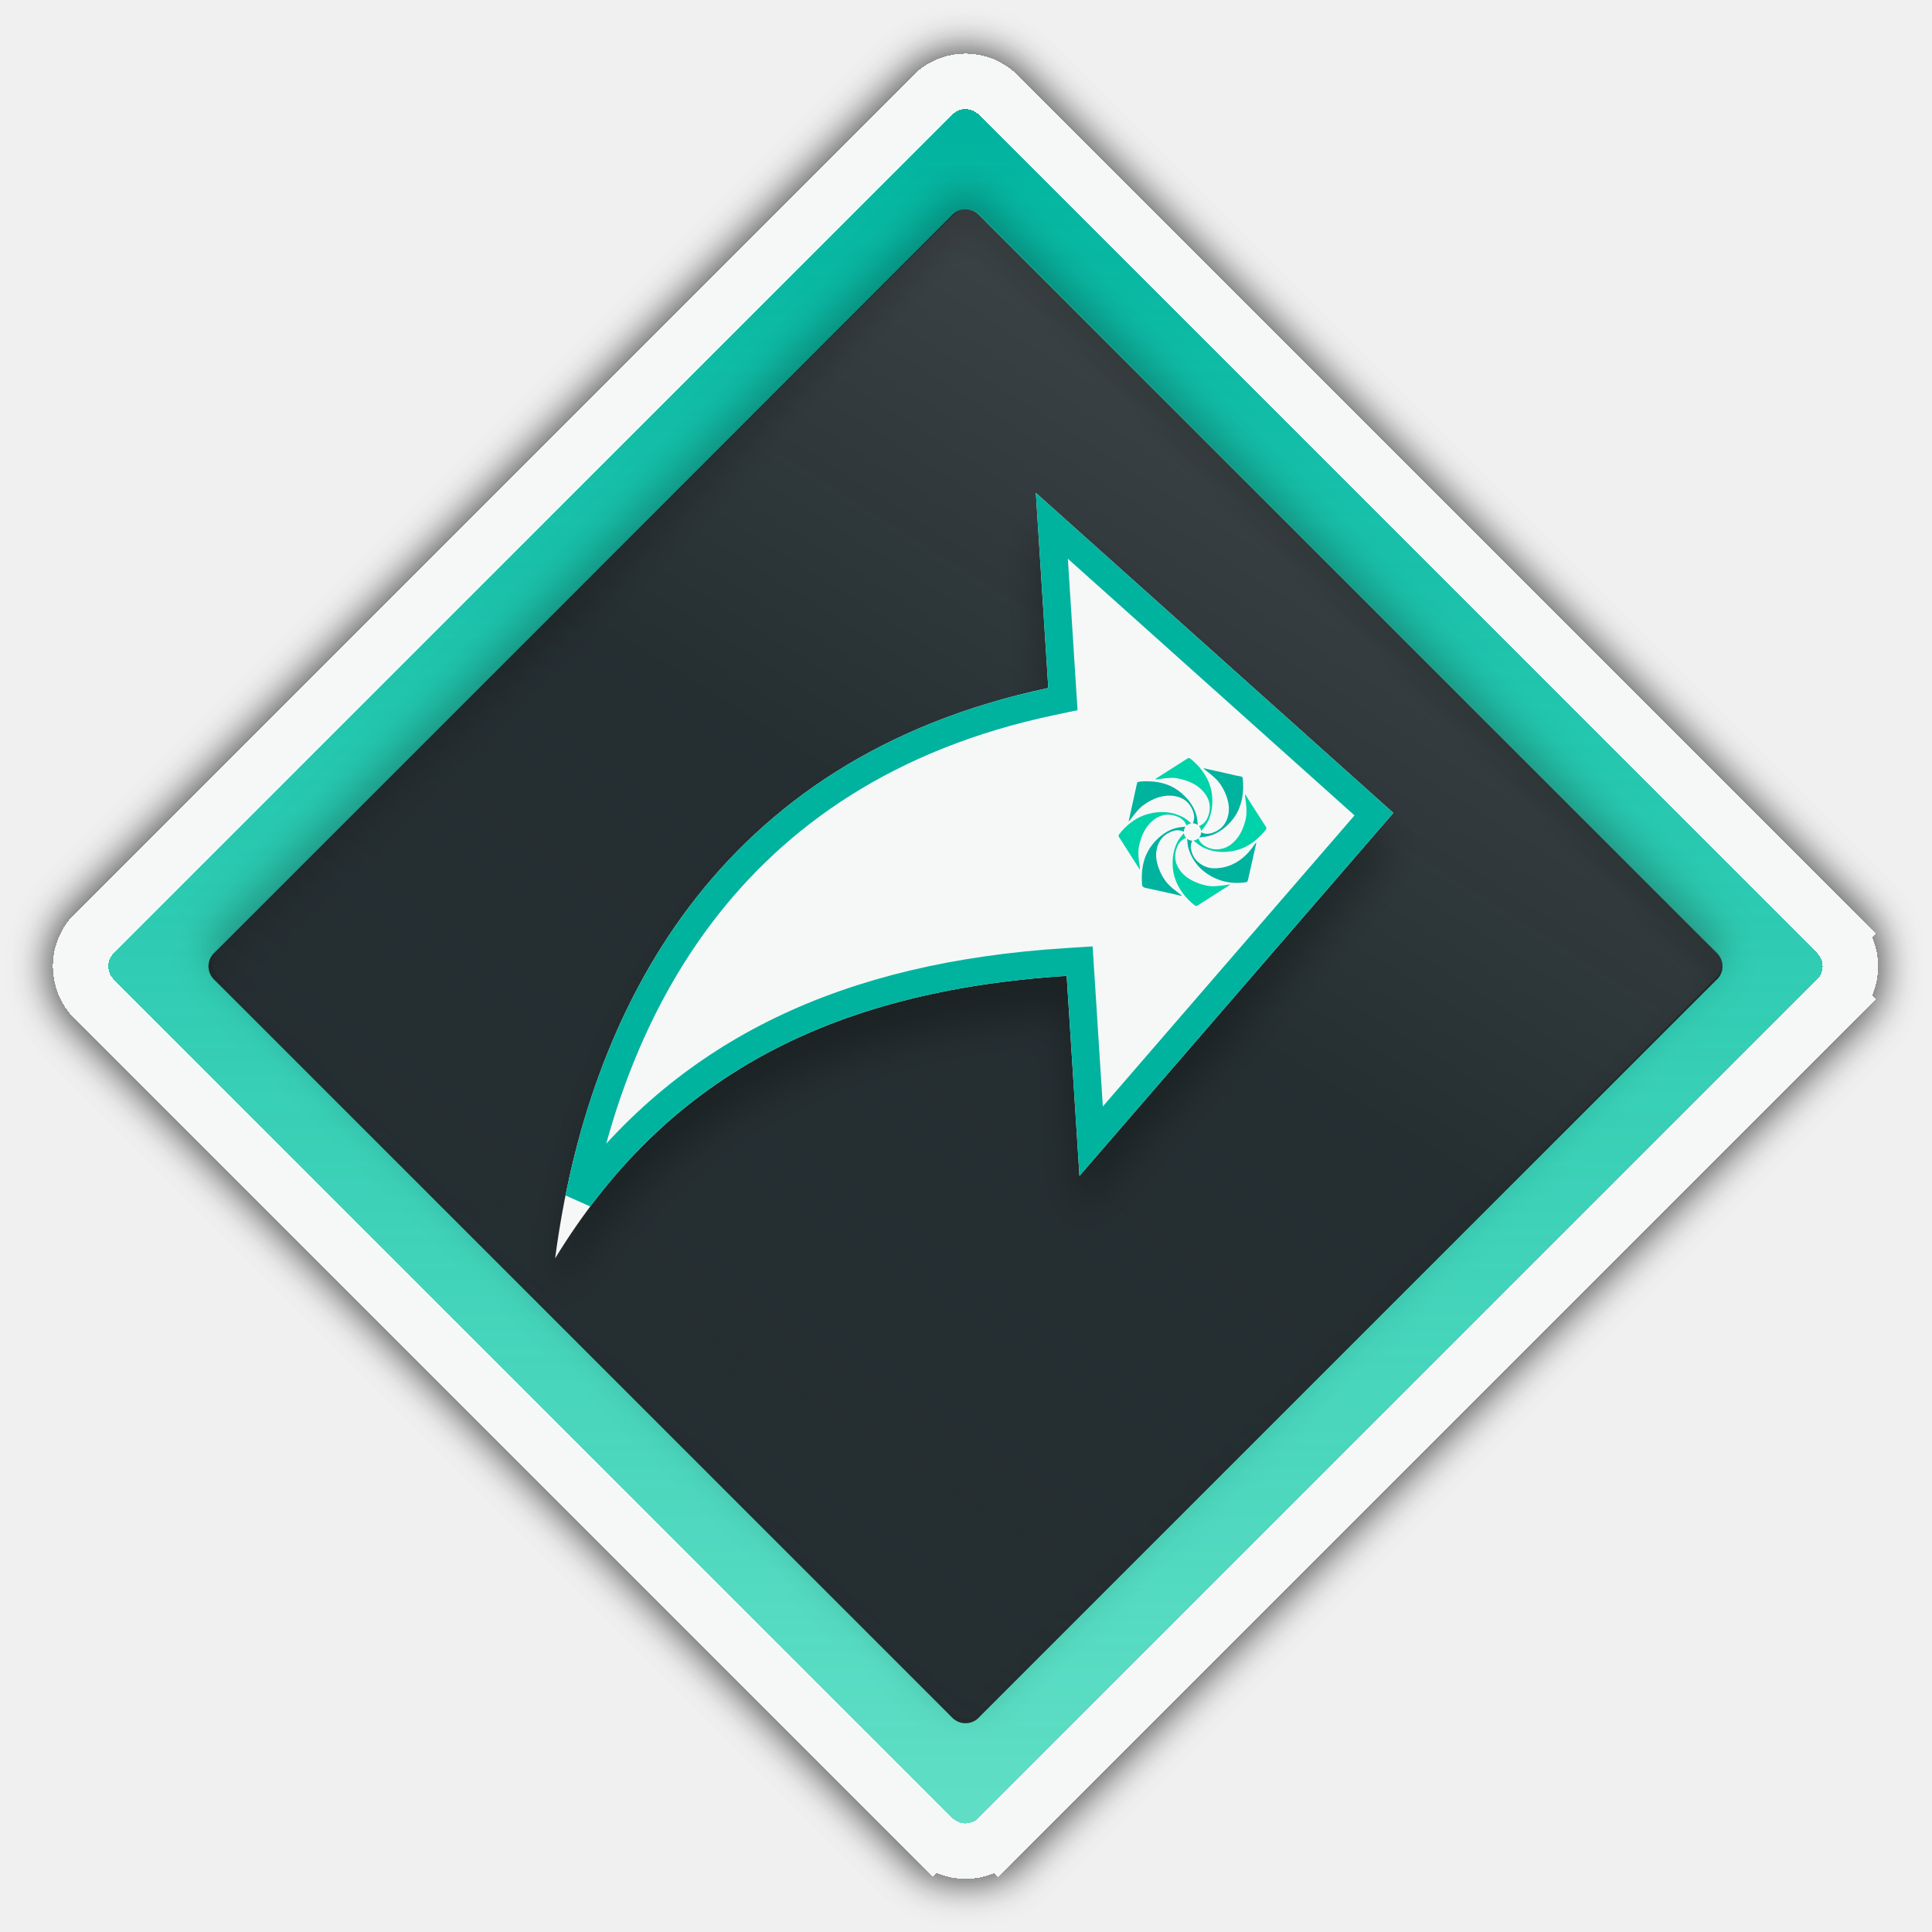
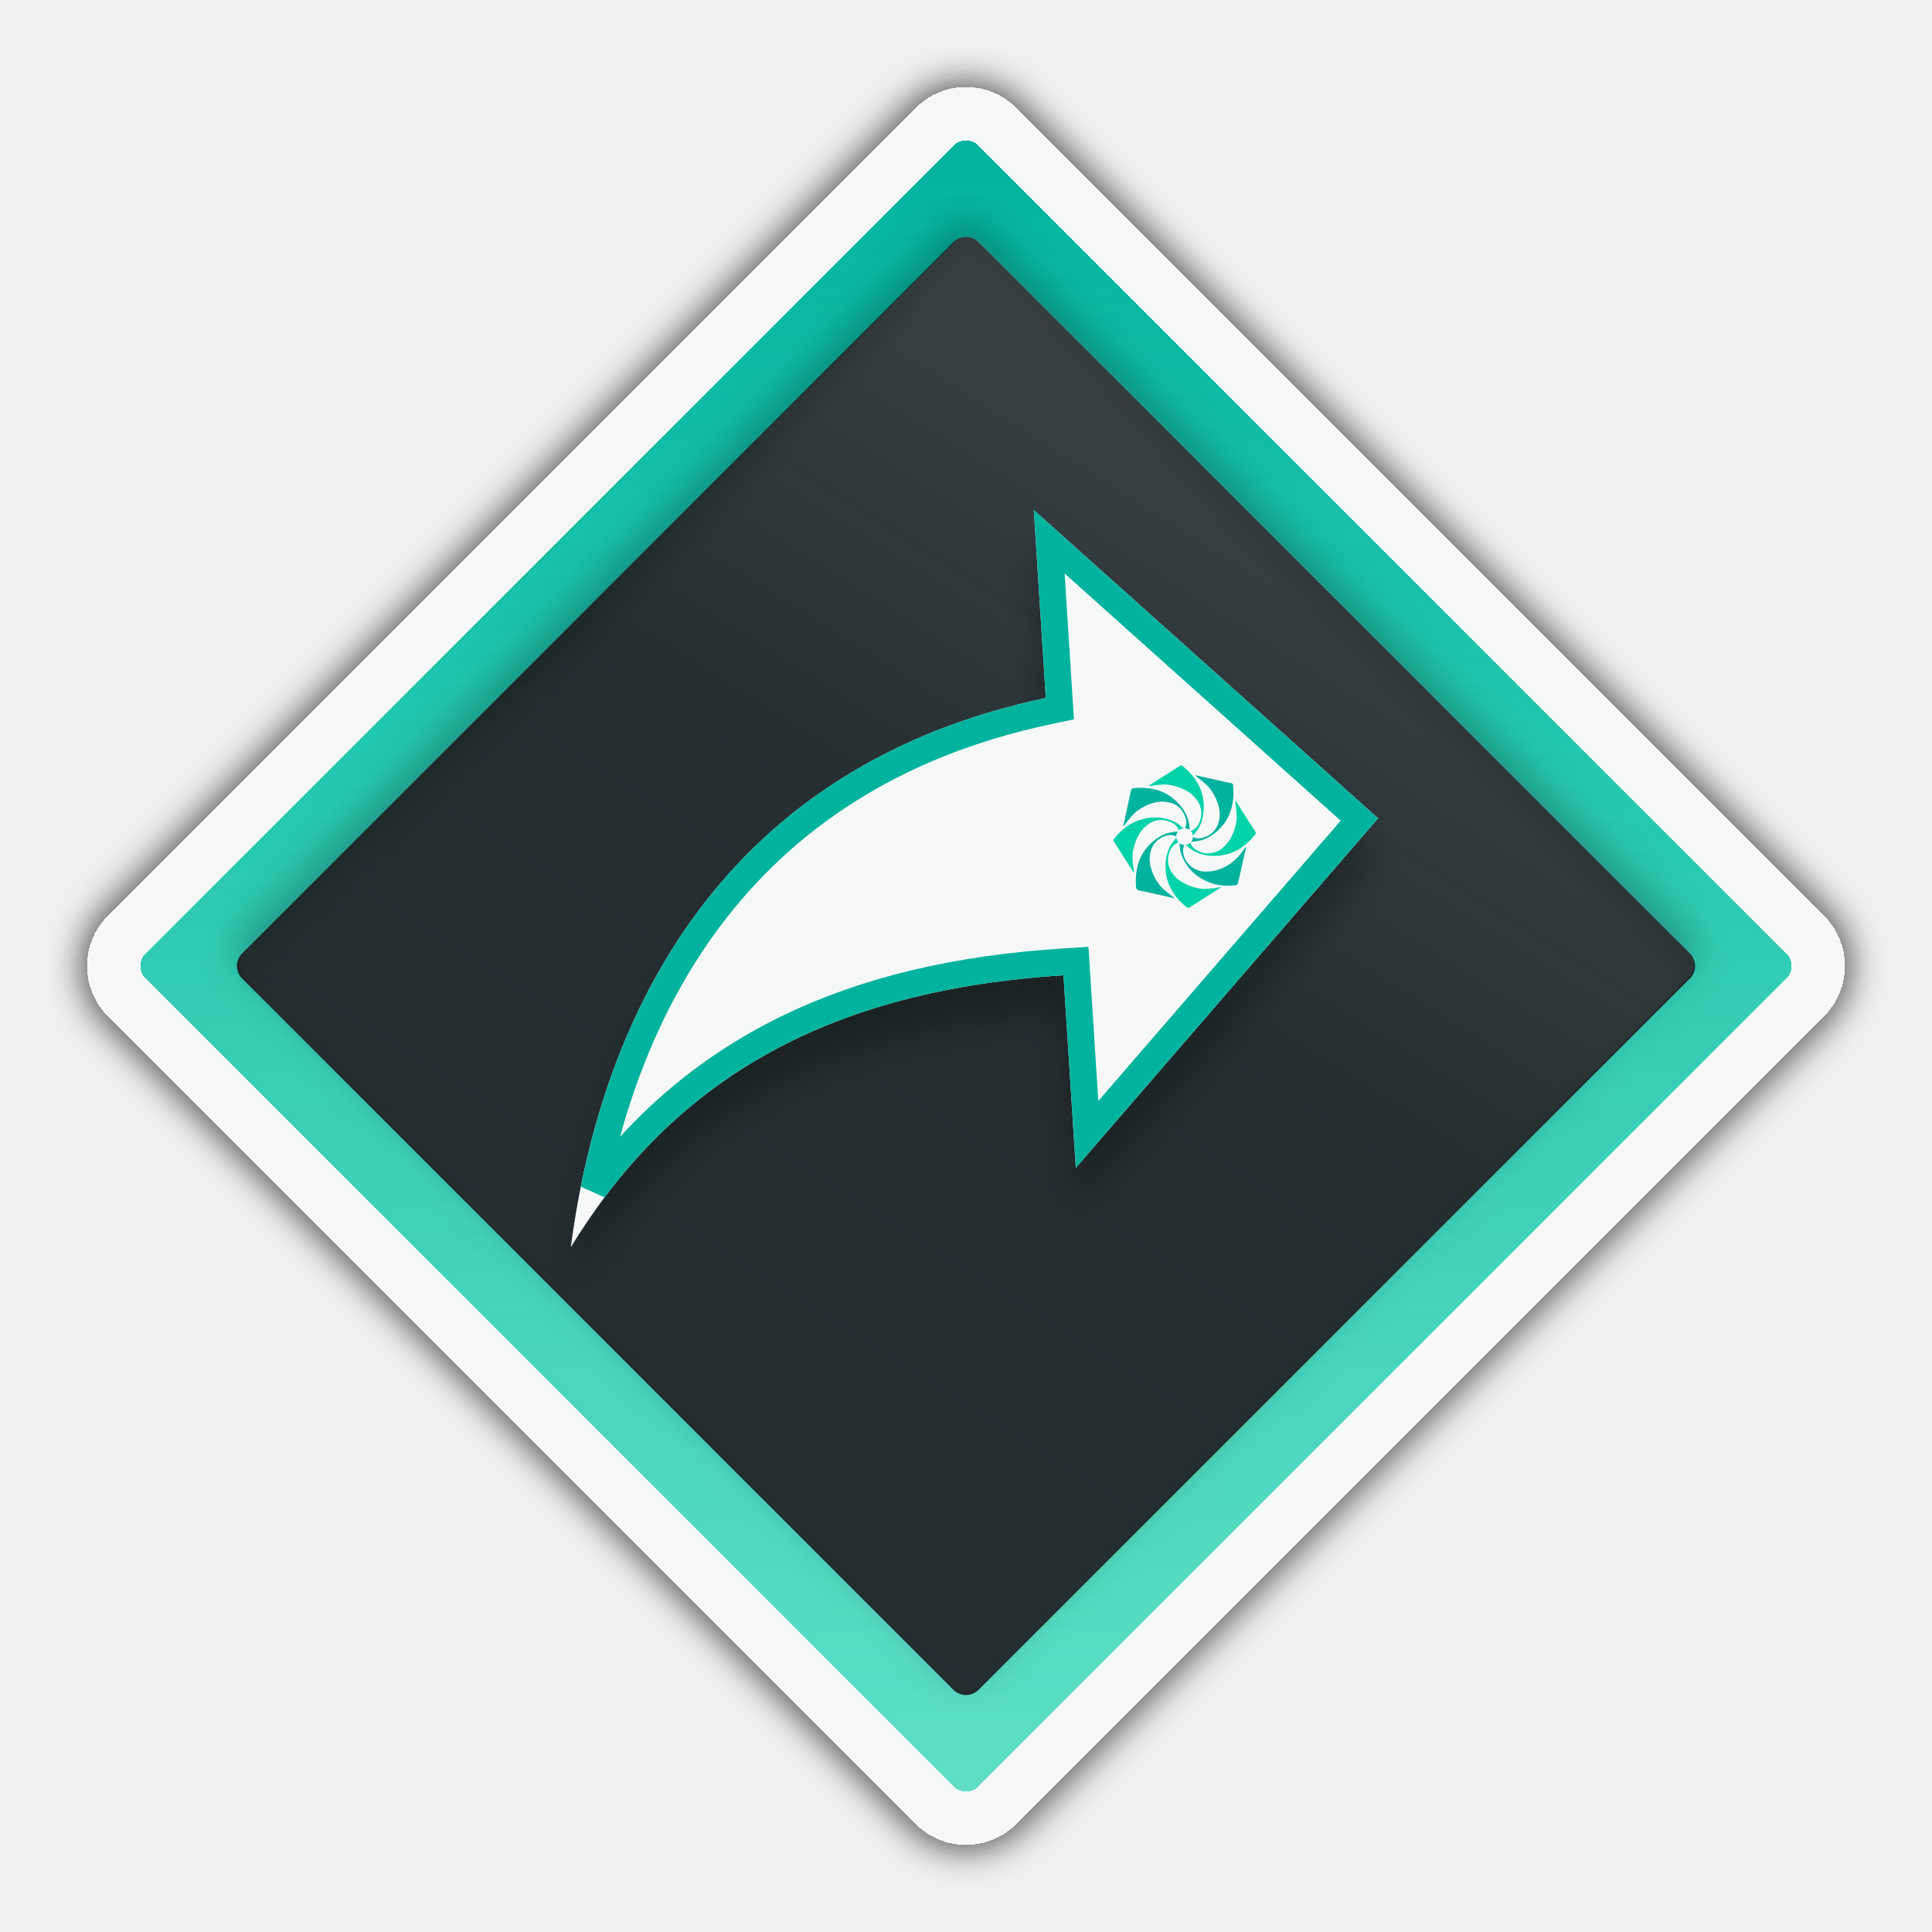
- <svg xmlns="http://www.w3.org/2000/svg" width="209" height="209" viewBox="0 0 209 209" fill="none">
-   <g filter="url(#filter0_dddd_16209_38767)">
-     <path d="M105.858 196.672C105.077 197.453 103.81 197.453 103.029 196.672L12.301 105.943C11.52 105.162 11.52 103.896 12.301 103.115L103.029 12.387C103.81 11.606 105.077 11.606 105.858 12.387L196.586 103.115C197.367 103.896 197.367 105.162 196.586 105.943L105.858 196.672Z" fill="url(#paint0_linear_16209_38767)" shape-rendering="crispEdges" />
-     <path d="M100.908 198.793L103.018 196.682L100.908 198.793C102.86 200.746 106.026 200.746 107.979 198.793L105.863 196.677L107.979 198.793L198.707 108.065L196.602 105.959L198.707 108.065C200.66 106.112 200.66 102.946 198.707 100.994L196.591 103.11L198.707 100.994L107.979 10.265C106.026 8.313 102.86 8.313 100.908 10.265L10.18 100.994C8.227 102.946 8.227 106.112 10.18 108.065L100.908 198.793Z" stroke="#F6F8F8" stroke-width="6" shape-rendering="crispEdges" />
+ <svg xmlns="http://www.w3.org/2000/svg" width="217" height="217" viewBox="0 0 217 217" fill="none">
+   <g filter="url(#filter0_dddd_17940_5092)">
+     <path d="M109.914 200.64C109.133 201.422 107.867 201.422 107.086 200.64L16.357 109.912C15.576 109.131 15.576 107.865 16.357 107.084L107.086 16.355C107.867 15.574 109.133 15.574 109.914 16.355L200.643 107.084C201.424 107.865 201.424 109.131 200.643 109.912L109.914 200.64Z" fill="url(#paint0_linear_17940_5092)" shape-rendering="crispEdges" />
+     <path d="M14.236 112.033L104.964 202.762C106.917 204.714 110.083 204.714 112.036 202.762L202.764 112.033C204.716 110.081 204.716 106.915 202.764 104.962L112.036 14.234C110.083 12.281 106.917 12.281 104.964 14.234L14.236 104.962C12.284 106.915 12.284 110.081 14.236 112.033Z" stroke="#F6F8F8" stroke-width="6" shape-rendering="crispEdges" />
  </g>
-   <g filter="url(#filter1_di_16209_38767)">
-     <path d="M105.858 185.828C105.077 186.609 103.81 186.609 103.029 185.828L23.148 105.947C22.367 105.166 22.367 103.899 23.148 103.118L103.029 23.237C103.81 22.456 105.077 22.456 105.858 23.237L185.739 103.118C186.52 103.899 186.52 105.166 185.739 105.947L105.858 185.828Z" fill="#252E31" />
+   <g filter="url(#filter1_di_17940_5092)">
+     <path d="M109.914 189.797C109.133 190.578 107.867 190.578 107.086 189.797L27.205 109.916C26.424 109.134 26.424 107.868 27.205 107.087L107.086 27.206C107.867 26.425 109.133 26.425 109.914 27.206L189.795 107.087C190.576 107.868 190.576 109.134 189.795 109.916L109.914 189.797Z" fill="#252E31" />
  </g>
-   <path d="M103.185 23.203C103.966 22.422 105.233 22.422 106.014 23.203L185.678 102.868C186.459 103.649 186.459 104.915 185.678 105.696L106.014 185.361C105.233 186.142 103.966 186.142 103.185 185.361L23.52 105.696C22.739 104.915 22.739 103.649 23.52 102.868L103.185 23.203Z" fill="url(#paint1_linear_16209_38767)" />
-   <g filter="url(#filter2_d_16209_38767)">
-     <path d="M113.406 74.428L112.058 53.319L150.727 87.941L116.776 127.201L115.394 105.564C89.459 107.22 71.843 116.823 60.055 136.121C63.557 109.404 77.433 82.024 113.406 74.428Z" fill="#F6F8F8" />
-     <path d="M114.903 74.332L114.986 75.627L113.716 75.895C96.078 79.62 83.933 88.167 75.751 99.007C68.939 108.033 64.834 118.705 62.648 129.615C74.627 113.642 91.644 105.577 115.299 104.067L116.796 103.971L116.891 105.468L118.039 123.447L148.628 88.075L113.789 56.881L114.903 74.332Z" stroke="#00B39F" stroke-width="3" />
+   <path d="M107.242 27.172C108.023 26.391 109.289 26.391 110.07 27.172L189.735 106.837C190.516 107.618 190.516 108.884 189.735 109.665L110.07 189.33C109.289 190.111 108.023 190.111 107.242 189.33L27.577 109.665C26.796 108.884 26.796 107.618 27.577 106.837L107.242 27.172Z" fill="url(#paint1_linear_17940_5092)" />
+   <g filter="url(#filter2_d_17940_5092)">
+     <path d="M117.463 78.397L116.115 57.287L154.783 91.91L120.832 131.17L119.451 109.533C93.515 111.189 75.9 120.792 64.111 140.09C67.614 113.372 81.49 85.992 117.463 78.397Z" fill="#F6F8F8" />
+     <path d="M118.96 78.301L119.042 79.596L117.773 79.864C100.135 83.588 87.99 92.136 79.808 102.976C72.996 112.002 68.891 122.674 66.704 133.584C78.683 117.611 95.7 109.546 119.355 108.036L120.852 107.94L120.948 109.437L122.096 127.415L152.684 92.044L117.845 60.85L118.96 78.301Z" stroke="#00B39F" stroke-width="3" />
  </g>
-   <g clip-path="url(#clip0_16209_38767)">
-     <path d="M131.846 84.612C132.196 85.05 132.453 85.54 132.649 86.061C132.903 86.733 133.018 87.431 132.873 88.14C132.679 89.091 132.123 89.76 131.194 90.082C130.833 90.207 130.458 90.258 130.085 90.101C130.033 90.083 129.985 90.057 129.942 90.024C129.937 90.245 129.853 90.458 129.706 90.624C129.755 90.602 129.807 90.587 129.86 90.58C129.911 90.571 129.965 90.563 130.015 90.559C130.512 90.518 130.991 90.413 131.446 90.195C132.147 89.859 132.734 89.379 133.233 88.787C133.519 88.454 133.758 88.084 133.944 87.687C134.206 87.102 134.375 86.478 134.444 85.84C134.508 85.29 134.491 84.75 134.436 84.205C134.423 84.073 134.366 84.019 134.248 83.998C133.944 83.944 133.64 83.883 133.342 83.811C132.561 83.621 131.774 83.46 130.991 83.279C130.713 83.214 130.434 83.156 130.155 83.094C130.359 83.289 130.579 83.45 130.792 83.62C131.169 83.921 131.542 84.231 131.846 84.612Z" fill="#00B39F" />
-     <path d="M123.249 91.385C123.489 90.378 123.885 89.454 124.703 88.772C125.448 88.152 126.291 87.959 127.22 88.281C127.689 88.444 128.091 88.707 128.305 89.184C128.327 89.226 128.342 89.271 128.351 89.318C128.496 89.178 128.683 89.09 128.883 89.065C128.871 89.057 128.858 89.048 128.844 89.037C128.559 88.807 128.287 88.557 127.956 88.388C126.777 87.787 125.539 87.709 124.281 88.03C122.947 88.369 121.916 89.179 121.07 90.245C120.975 90.364 120.983 90.441 121.061 90.562C121.717 91.584 122.367 92.609 123.019 93.634C123.105 93.769 123.194 93.903 123.313 94.082C123.325 93.78 123.261 93.538 123.227 93.295C123.138 92.657 123.098 92.021 123.249 91.385Z" fill="#00D3A9" />
-     <path d="M125.258 84.296C125.711 84.22 126.168 84.169 126.627 84.145C127.043 84.122 127.45 84.204 127.854 84.309C128.806 84.558 129.66 84.976 130.287 85.765C130.885 86.518 131.029 87.363 130.708 88.268C130.544 88.731 130.266 89.116 129.793 89.324C129.76 89.341 129.724 89.35 129.688 89.353C129.83 89.504 129.918 89.698 129.938 89.904C129.959 89.87 129.983 89.837 130.01 89.807C130.357 89.394 130.671 88.961 130.851 88.444C131.087 87.766 131.186 87.047 131.141 86.33C131.107 85.629 130.93 84.943 130.621 84.313C130.179 83.419 129.542 82.684 128.763 82.066C128.647 81.973 128.563 81.984 128.442 82.062C127.441 82.706 126.433 83.342 125.431 83.983C125.275 84.083 125.108 84.169 124.958 84.311C125.058 84.317 125.159 84.312 125.258 84.296Z" fill="#00D3A9" />
-     <path d="M122.442 88.445C122.836 87.946 123.213 87.43 123.743 87.061C124.724 86.38 125.784 85.939 127.003 86.108C127.984 86.246 128.693 86.781 129.048 87.728C129.2 88.135 129.248 88.555 129.07 88.975C129.058 89.003 129.044 89.03 129.026 89.055C129.228 89.06 129.422 89.13 129.581 89.255C129.577 89.241 129.574 89.227 129.571 89.213C129.562 89.161 129.562 89.108 129.557 89.056C129.526 88.642 129.459 88.237 129.31 87.845C128.995 87.014 128.455 86.355 127.79 85.781C126.808 84.936 125.651 84.573 124.382 84.525C124.021 84.511 123.659 84.507 123.298 84.555C123.049 84.587 123.03 84.59 122.977 84.835C122.745 85.894 122.512 86.953 122.279 88.012C122.218 88.288 122.159 88.564 122.091 88.879C122.251 88.734 122.335 88.58 122.442 88.445Z" fill="#00B39F" />
-     <path d="M136.941 89.446C136.282 88.419 135.631 87.388 134.973 86.361C134.885 86.225 134.816 86.073 134.669 85.922C134.711 86.28 134.742 86.592 134.786 86.902C134.878 87.549 134.877 88.19 134.706 88.826C134.438 89.826 133.991 90.714 133.151 91.359C132.69 91.714 132.158 91.875 131.585 91.882C131.184 91.887 130.802 91.771 130.447 91.581C130.137 91.415 129.874 91.198 129.718 90.874C129.669 90.771 129.648 90.709 129.663 90.667C129.512 90.818 129.315 90.912 129.103 90.935C129.158 90.971 129.211 91.01 129.26 91.053C129.555 91.293 129.849 91.532 130.195 91.697C131.159 92.155 132.178 92.253 133.216 92.09C134.78 91.844 135.965 90.964 136.938 89.756C137.026 89.645 137.015 89.561 136.941 89.446Z" fill="#00D3A9" />
-     <path d="M134.867 92.407C133.899 93.382 132.736 93.927 131.337 93.931C130.362 93.933 129.328 93.292 128.982 92.352C128.838 91.963 128.743 91.568 128.891 91.157C128.93 91.049 128.956 90.98 128.986 90.945C128.774 90.942 128.569 90.868 128.405 90.734C128.423 90.787 128.433 90.841 128.437 90.897C128.468 91.198 128.483 91.503 128.573 91.794C129.054 93.344 130.086 94.404 131.545 95.047C132.478 95.457 133.47 95.582 134.49 95.476C134.945 95.429 134.948 95.437 135.039 95.038C135.289 93.935 135.54 92.832 135.783 91.727C135.824 91.541 135.898 91.358 135.894 91.118C135.837 91.195 135.806 91.236 135.776 91.278C135.493 91.669 135.208 92.064 134.867 92.407Z" fill="#00B39F" />
-     <path d="M126.32 95.59C125.875 95.091 125.557 94.514 125.335 93.887C125.125 93.288 125.001 92.673 125.102 92.032C125.248 91.1 125.72 90.404 126.59 90.015C127.011 89.826 127.456 89.736 127.915 89.912C127.965 89.929 128.013 89.951 128.058 89.98C128.062 89.777 128.131 89.582 128.256 89.422C128.218 89.429 128.181 89.434 128.143 89.437C127.893 89.452 127.645 89.484 127.399 89.531C126.55 89.712 125.845 90.156 125.226 90.743C124.4 91.522 123.868 92.47 123.645 93.589C123.509 94.269 123.49 94.951 123.542 95.64C123.561 95.906 123.671 96.001 123.938 96.055C125.051 96.281 126.156 96.546 127.266 96.787C127.455 96.828 127.64 96.898 127.89 96.906C127.708 96.766 127.567 96.659 127.426 96.551C127.037 96.254 126.647 95.957 126.32 95.59Z" fill="#00B39F" />
-     <path d="M132.956 95.685C132.56 95.755 132.162 95.804 131.764 95.842C131.437 95.874 131.106 95.89 130.786 95.842C130.323 95.777 129.871 95.653 129.44 95.473C128.769 95.193 128.161 94.821 127.709 94.235C127.165 93.528 126.981 92.74 127.249 91.879C127.401 91.392 127.651 90.958 128.144 90.722C128.232 90.68 128.292 90.66 128.335 90.666C128.187 90.518 128.093 90.325 128.067 90.117C128.045 90.149 128.022 90.179 127.997 90.208C127.77 90.482 127.538 90.752 127.374 91.072C126.978 91.844 126.833 92.664 126.854 93.527C126.866 94.164 126.997 94.793 127.242 95.382C127.668 96.399 128.346 97.227 129.206 97.913C129.341 98.02 129.437 98.031 129.588 97.933C130.454 97.372 131.329 96.821 132.2 96.266C132.489 96.082 132.776 95.897 133.067 95.71C133.053 95.696 133.035 95.686 133.015 95.681C132.995 95.677 132.975 95.678 132.956 95.685Z" fill="#00D3A9" />
+   <g clip-path="url(#clip0_17940_5092)">
+     <path d="M135.902 88.581C136.253 89.018 136.51 89.509 136.706 90.03C136.959 90.701 137.075 91.4 136.93 92.109C136.736 93.06 136.18 93.729 135.25 94.051C134.889 94.176 134.514 94.227 134.141 94.07C134.09 94.052 134.042 94.026 133.999 93.992C133.994 94.214 133.91 94.427 133.763 94.593C133.812 94.571 133.863 94.556 133.916 94.549C133.968 94.54 134.022 94.532 134.072 94.528C134.569 94.487 135.048 94.381 135.503 94.164C136.204 93.827 136.791 93.348 137.29 92.756C137.575 92.423 137.814 92.053 138 91.656C138.263 91.071 138.432 90.447 138.501 89.809C138.565 89.259 138.548 88.719 138.493 88.174C138.479 88.042 138.423 87.988 138.304 87.967C138.001 87.913 137.697 87.852 137.398 87.779C136.617 87.59 135.83 87.429 135.048 87.248C134.77 87.183 134.49 87.124 134.211 87.062C134.416 87.258 134.636 87.418 134.848 87.589C135.226 87.89 135.598 88.199 135.902 88.581Z" fill="#00B39F" />
+     <path d="M127.306 95.354C127.545 94.347 127.941 93.422 128.759 92.741C129.504 92.121 130.348 91.927 131.277 92.25C131.746 92.413 132.148 92.675 132.362 93.153C132.383 93.195 132.398 93.24 132.407 93.286C132.553 93.147 132.74 93.058 132.94 93.034C132.927 93.026 132.915 93.017 132.901 93.005C132.615 92.776 132.344 92.525 132.012 92.356C130.834 91.756 129.596 91.678 128.338 91.999C127.004 92.338 125.973 93.148 125.127 94.213C125.032 94.333 125.039 94.41 125.118 94.531C125.774 95.553 126.424 96.578 127.076 97.603C127.162 97.738 127.251 97.872 127.369 98.05C127.382 97.749 127.318 97.507 127.284 97.264C127.195 96.626 127.155 95.989 127.306 95.354Z" fill="#00D3A9" />
+     <path d="M129.314 88.265C129.767 88.189 130.225 88.138 130.683 88.113C131.1 88.091 131.506 88.173 131.91 88.278C132.863 88.527 133.717 88.944 134.344 89.734C134.942 90.487 135.085 91.331 134.764 92.237C134.6 92.7 134.323 93.084 133.85 93.293C133.817 93.309 133.781 93.319 133.744 93.321C133.886 93.472 133.974 93.666 133.994 93.873C134.016 93.839 134.04 93.806 134.067 93.776C134.414 93.363 134.728 92.93 134.908 92.413C135.144 91.734 135.243 91.016 135.198 90.299C135.163 89.598 134.986 88.912 134.678 88.281C134.235 87.388 133.598 86.653 132.82 86.034C132.704 85.942 132.62 85.953 132.499 86.031C131.497 86.675 130.489 87.31 129.487 87.952C129.332 88.052 129.165 88.138 129.014 88.28C129.115 88.286 129.215 88.281 129.314 88.265Z" fill="#00D3A9" />
+     <path d="M126.498 92.414C126.893 91.915 127.27 91.399 127.8 91.03C128.781 90.349 129.841 89.907 131.059 90.077C132.041 90.215 132.75 90.75 133.104 91.697C133.257 92.103 133.304 92.523 133.126 92.943C133.115 92.972 133.101 92.999 133.083 93.024C133.285 93.029 133.479 93.099 133.638 93.224C133.634 93.21 133.63 93.196 133.628 93.181C133.619 93.13 133.618 93.076 133.614 93.025C133.583 92.611 133.515 92.205 133.367 91.814C133.051 90.983 132.512 90.324 131.846 89.75C130.865 88.904 129.708 88.542 128.438 88.493C128.078 88.48 127.716 88.476 127.355 88.523C127.106 88.556 127.087 88.558 127.033 88.804C126.802 89.863 126.569 90.922 126.335 91.981C126.275 92.257 126.216 92.533 126.148 92.848C126.308 92.703 126.392 92.549 126.498 92.414Z" fill="#00B39F" />
+     <path d="M140.998 93.415C140.339 92.388 139.687 91.357 139.029 90.33C138.942 90.194 138.873 90.041 138.726 89.891C138.768 90.249 138.799 90.561 138.843 90.871C138.935 91.517 138.934 92.158 138.763 92.795C138.495 93.794 138.048 94.683 137.207 95.328C136.747 95.683 136.215 95.844 135.642 95.851C135.241 95.856 134.859 95.74 134.504 95.55C134.194 95.383 133.93 95.167 133.774 94.842C133.725 94.74 133.704 94.678 133.72 94.636C133.569 94.786 133.371 94.881 133.159 94.904C133.215 94.939 133.267 94.979 133.317 95.022C133.611 95.261 133.906 95.501 134.251 95.666C135.216 96.124 136.235 96.222 137.272 96.058C138.836 95.813 140.022 94.933 140.994 93.725C141.083 93.613 141.072 93.529 140.998 93.415Z" fill="#00D3A9" />
+     <path d="M138.924 96.376C137.955 97.351 136.792 97.895 135.394 97.899C134.418 97.902 133.385 97.261 133.038 96.321C132.895 95.931 132.8 95.537 132.947 95.126C132.986 95.017 133.013 94.948 133.043 94.914C132.831 94.911 132.626 94.837 132.461 94.703C132.479 94.756 132.49 94.81 132.493 94.865C132.524 95.166 132.54 95.472 132.63 95.762C133.11 97.312 134.143 98.373 135.602 99.016C136.534 99.426 137.527 99.551 138.546 99.445C139.002 99.397 139.004 99.406 139.095 99.006C139.345 97.903 139.597 96.801 139.84 95.696C139.88 95.51 139.954 95.326 139.951 95.087C139.894 95.164 139.863 95.205 139.833 95.246C139.55 95.638 139.265 96.033 138.924 96.376Z" fill="#00B39F" />
+     <path d="M130.376 99.559C129.932 99.059 129.613 98.482 129.392 97.856C129.182 97.257 129.058 96.642 129.159 96C129.305 95.069 129.777 94.372 130.647 93.983C131.068 93.794 131.513 93.705 131.972 93.881C132.022 93.898 132.07 93.92 132.115 93.948C132.119 93.746 132.188 93.55 132.312 93.391C132.275 93.398 132.237 93.403 132.2 93.405C131.95 93.421 131.702 93.452 131.456 93.5C130.607 93.68 129.902 94.125 129.283 94.711C128.457 95.491 127.924 96.439 127.701 97.558C127.566 98.238 127.547 98.919 127.598 99.608C127.618 99.874 127.728 99.969 127.994 100.023C129.107 100.25 130.213 100.514 131.322 100.756C131.511 100.797 131.697 100.867 131.947 100.875C131.765 100.735 131.624 100.627 131.482 100.52C131.093 100.223 130.703 99.926 130.376 99.559Z" fill="#00B39F" />
+     <path d="M137.012 99.654C136.616 99.724 136.218 99.773 135.82 99.811C135.494 99.843 135.163 99.859 134.843 99.811C134.38 99.746 133.928 99.622 133.497 99.442C132.826 99.162 132.218 98.79 131.766 98.204C131.221 97.496 131.038 96.708 131.306 95.848C131.458 95.361 131.708 94.926 132.201 94.69C132.288 94.649 132.349 94.629 132.391 94.635C132.244 94.487 132.149 94.294 132.124 94.086C132.102 94.117 132.078 94.148 132.054 94.177C131.827 94.451 131.595 94.721 131.431 95.041C131.034 95.812 130.889 96.633 130.911 97.496C130.922 98.133 131.054 98.762 131.298 99.351C131.724 100.368 132.403 101.196 133.263 101.881C133.397 101.989 133.494 102 133.644 101.902C134.511 101.341 135.385 100.789 136.257 100.235C136.545 100.051 136.832 99.866 137.124 99.679C137.11 99.664 137.091 99.654 137.072 99.65C137.052 99.646 137.031 99.647 137.012 99.654Z" fill="#00D3A9" />
  </g>
  <defs>
-     <filter id="filter0_dddd_16209_38767" x="0.715" y="0.805" width="207.457" height="207.453" filterUnits="userSpaceOnUse" color-interpolation-filters="sRGB">
+     <filter id="filter0_dddd_17940_5092" x="4.772" y="4.773" width="207.457" height="207.453" filterUnits="userSpaceOnUse" color-interpolation-filters="sRGB">
      <feFlood flood-opacity="0" result="BackgroundImageFix" />
      <feColorMatrix in="SourceAlpha" type="matrix" values="0 0 0 0 0 0 0 0 0 0 0 0 0 0 0 0 0 0 127 0" result="hardAlpha" />
      <feOffset dy="1" />
      <feGaussianBlur stdDeviation="2" />
      <feComposite in2="hardAlpha" operator="out" />
      <feColorMatrix type="matrix" values="0 0 0 0 0 0 0 0 0 0 0 0 0 0 0 0 0 0 0.25 0" />
-       <feBlend mode="normal" in2="BackgroundImageFix" result="effect1_dropShadow_16209_38767" />
+       <feBlend mode="normal" in2="BackgroundImageFix" result="effect1_dropShadow_17940_5092" />
      <feColorMatrix in="SourceAlpha" type="matrix" values="0 0 0 0 0 0 0 0 0 0 0 0 0 0 0 0 0 0 127 0" result="hardAlpha" />
      <feOffset dy="-1" />
      <feGaussianBlur stdDeviation="2" />
      <feComposite in2="hardAlpha" operator="out" />
      <feColorMatrix type="matrix" values="0 0 0 0 0 0 0 0 0 0 0 0 0 0 0 0 0 0 0.25 0" />
-       <feBlend mode="normal" in2="effect1_dropShadow_16209_38767" result="effect2_dropShadow_16209_38767" />
+       <feBlend mode="normal" in2="effect1_dropShadow_17940_5092" result="effect2_dropShadow_17940_5092" />
      <feColorMatrix in="SourceAlpha" type="matrix" values="0 0 0 0 0 0 0 0 0 0 0 0 0 0 0 0 0 0 127 0" result="hardAlpha" />
      <feOffset dx="-1" />
      <feGaussianBlur stdDeviation="2" />
      <feComposite in2="hardAlpha" operator="out" />
      <feColorMatrix type="matrix" values="0 0 0 0 0 0 0 0 0 0 0 0 0 0 0 0 0 0 0.25 0" />
-       <feBlend mode="normal" in2="effect2_dropShadow_16209_38767" result="effect3_dropShadow_16209_38767" />
+       <feBlend mode="normal" in2="effect2_dropShadow_17940_5092" result="effect3_dropShadow_17940_5092" />
      <feColorMatrix in="SourceAlpha" type="matrix" values="0 0 0 0 0 0 0 0 0 0 0 0 0 0 0 0 0 0 127 0" result="hardAlpha" />
      <feOffset dx="1" />
      <feGaussianBlur stdDeviation="2" />
      <feComposite in2="hardAlpha" operator="out" />
      <feColorMatrix type="matrix" values="0 0 0 0 0 0 0 0 0 0 0 0 0 0 0 0 0 0 0.25 0" />
-       <feBlend mode="normal" in2="effect3_dropShadow_16209_38767" result="effect4_dropShadow_16209_38767" />
-       <feBlend mode="normal" in="SourceGraphic" in2="effect4_dropShadow_16209_38767" result="shape" />
+       <feBlend mode="normal" in2="effect3_dropShadow_17940_5092" result="effect4_dropShadow_17940_5092" />
+       <feBlend mode="normal" in="SourceGraphic" in2="effect4_dropShadow_17940_5092" result="shape" />
    </filter>
-     <filter id="filter1_di_16209_38767" x="18.562" y="16.648" width="171.762" height="171.766" filterUnits="userSpaceOnUse" color-interpolation-filters="sRGB">
+     <filter id="filter1_di_17940_5092" x="22.619" y="20.617" width="171.762" height="171.766" filterUnits="userSpaceOnUse" color-interpolation-filters="sRGB">
      <feFlood flood-opacity="0" result="BackgroundImageFix" />
      <feColorMatrix in="SourceAlpha" type="matrix" values="0 0 0 0 0 0 0 0 0 0 0 0 0 0 0 0 0 0 127 0" result="hardAlpha" />
      <feOffset dy="-2" />
      <feGaussianBlur stdDeviation="2" />
      <feComposite in2="hardAlpha" operator="out" />
      <feColorMatrix type="matrix" values="0 0 0 0 0 0 0 0 0 0 0 0 0 0 0 0 0 0 0.25 0" />
-       <feBlend mode="normal" in2="BackgroundImageFix" result="effect1_dropShadow_16209_38767" />
-       <feBlend mode="normal" in="SourceGraphic" in2="effect1_dropShadow_16209_38767" result="shape" />
+       <feBlend mode="normal" in2="BackgroundImageFix" result="effect1_dropShadow_17940_5092" />
+       <feBlend mode="normal" in="SourceGraphic" in2="effect1_dropShadow_17940_5092" result="shape" />
      <feColorMatrix in="SourceAlpha" type="matrix" values="0 0 0 0 0 0 0 0 0 0 0 0 0 0 0 0 0 0 127 0" result="hardAlpha" />
      <feOffset dy="2" />
      <feGaussianBlur stdDeviation="2" />
      <feComposite in2="hardAlpha" operator="arithmetic" k2="-1" k3="1" />
      <feColorMatrix type="matrix" values="0 0 0 0 0 0 0 0 0 0 0 0 0 0 0 0 0 0 0.25 0" />
-       <feBlend mode="normal" in2="shape" result="effect2_innerShadow_16209_38767" />
+       <feBlend mode="normal" in2="shape" result="effect2_innerShadow_17940_5092" />
    </filter>
-     <filter id="filter2_d_16209_38767" x="56.055" y="53.32" width="98.672" height="90.805" filterUnits="userSpaceOnUse" color-interpolation-filters="sRGB">
+     <filter id="filter2_d_17940_5092" x="60.111" y="57.289" width="98.672" height="90.805" filterUnits="userSpaceOnUse" color-interpolation-filters="sRGB">
      <feFlood flood-opacity="0" result="BackgroundImageFix" />
      <feColorMatrix in="SourceAlpha" type="matrix" values="0 0 0 0 0 0 0 0 0 0 0 0 0 0 0 0 0 0 127 0" result="hardAlpha" />
      <feOffset dy="4" />
      <feGaussianBlur stdDeviation="2" />
      <feComposite in2="hardAlpha" operator="out" />
      <feColorMatrix type="matrix" values="0 0 0 0 0 0 0 0 0 0 0 0 0 0 0 0 0 0 0.25 0" />
-       <feBlend mode="normal" in2="BackgroundImageFix" result="effect1_dropShadow_16209_38767" />
-       <feBlend mode="normal" in="SourceGraphic" in2="effect1_dropShadow_16209_38767" result="shape" />
+       <feBlend mode="normal" in2="BackgroundImageFix" result="effect1_dropShadow_17940_5092" />
+       <feBlend mode="normal" in="SourceGraphic" in2="effect1_dropShadow_17940_5092" result="shape" />
    </filter>
-     <linearGradient id="paint0_linear_16209_38767" x1="104.443" y1="198.086" x2="104.443" y2="10.972" gradientUnits="userSpaceOnUse">
+     <linearGradient id="paint0_linear_17940_5092" x1="108.5" y1="202.055" x2="108.5" y2="14.941" gradientUnits="userSpaceOnUse">
      <stop stop-color="#00D3A9" stop-opacity="0.6" />
      <stop offset="1" stop-color="#00B39F" />
    </linearGradient>
-     <linearGradient id="paint1_linear_16209_38767" x1="163.239" y1="13.341" x2="53.911" y2="186.775" gradientUnits="userSpaceOnUse">
+     <linearGradient id="paint1_linear_17940_5092" x1="167.296" y1="17.31" x2="57.968" y2="190.744" gradientUnits="userSpaceOnUse">
      <stop stop-color="white" stop-opacity="0.17" />
      <stop offset="0.486" stop-color="#252E31" stop-opacity="0.16" />
      <stop offset="1" stop-color="#252E31" />
    </linearGradient>
-     <clipPath id="clip0_16209_38767">
-       <rect width="16" height="16" fill="white" transform="translate(121 82)" />
+     <clipPath id="clip0_17940_5092">
+       <rect width="16" height="16" fill="white" transform="translate(125.057 85.9688)" />
    </clipPath>
  </defs>
</svg>
